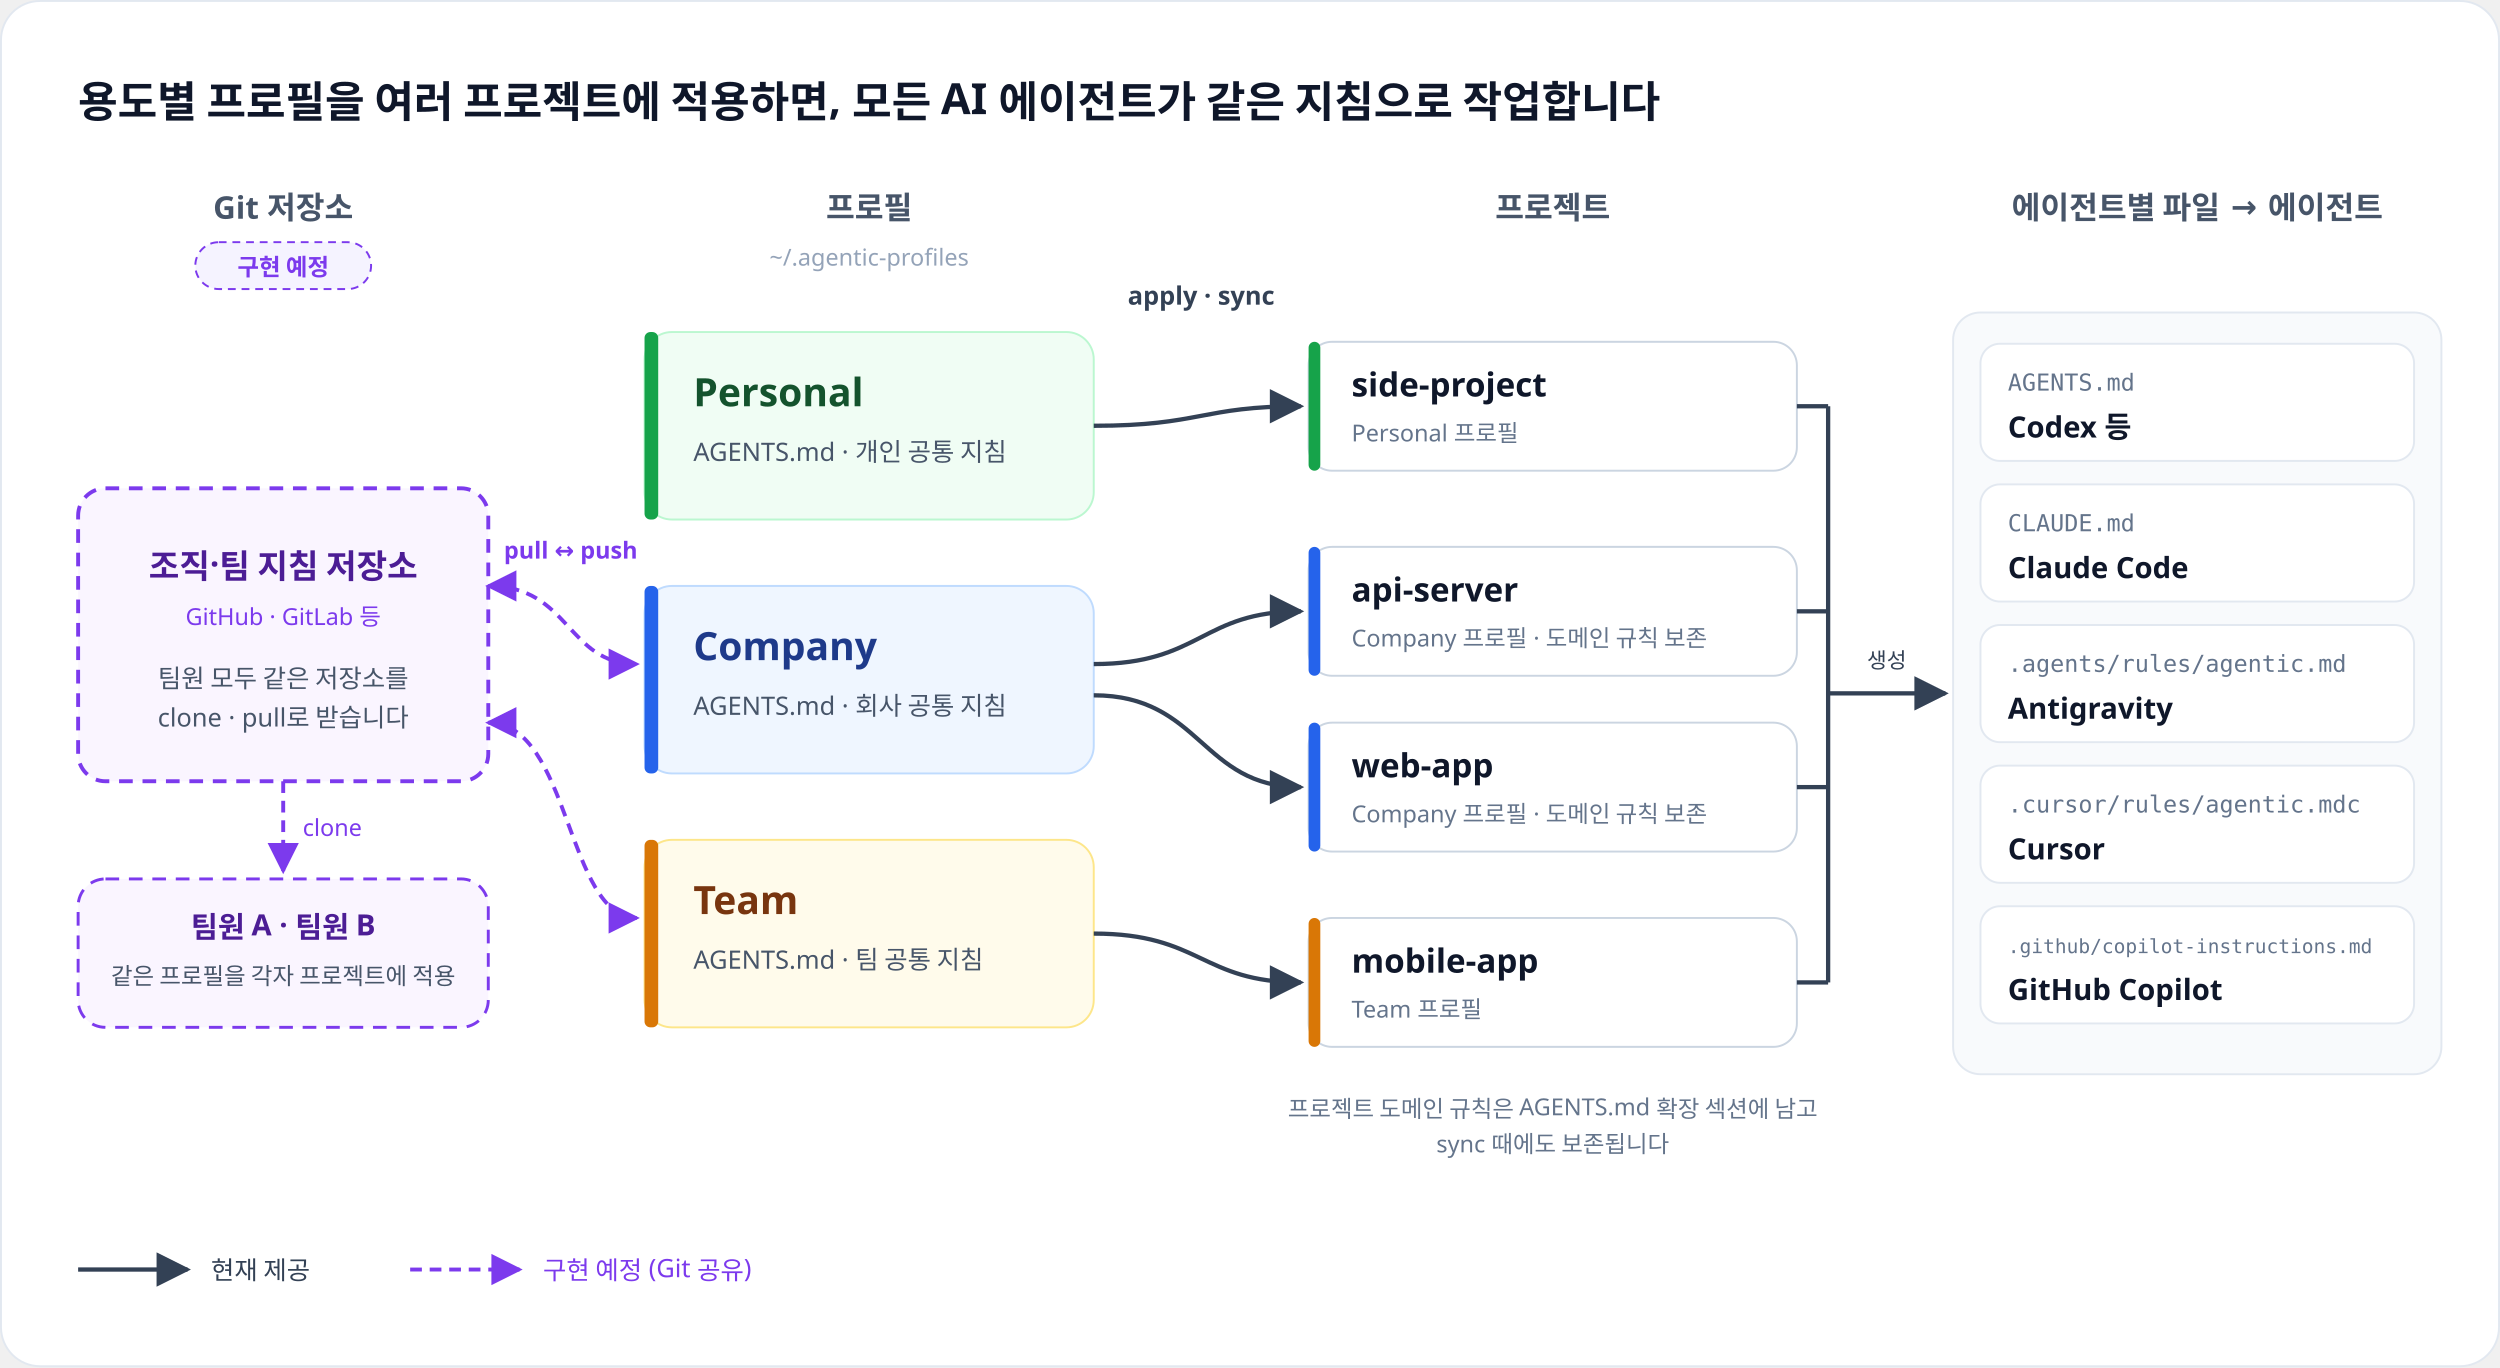
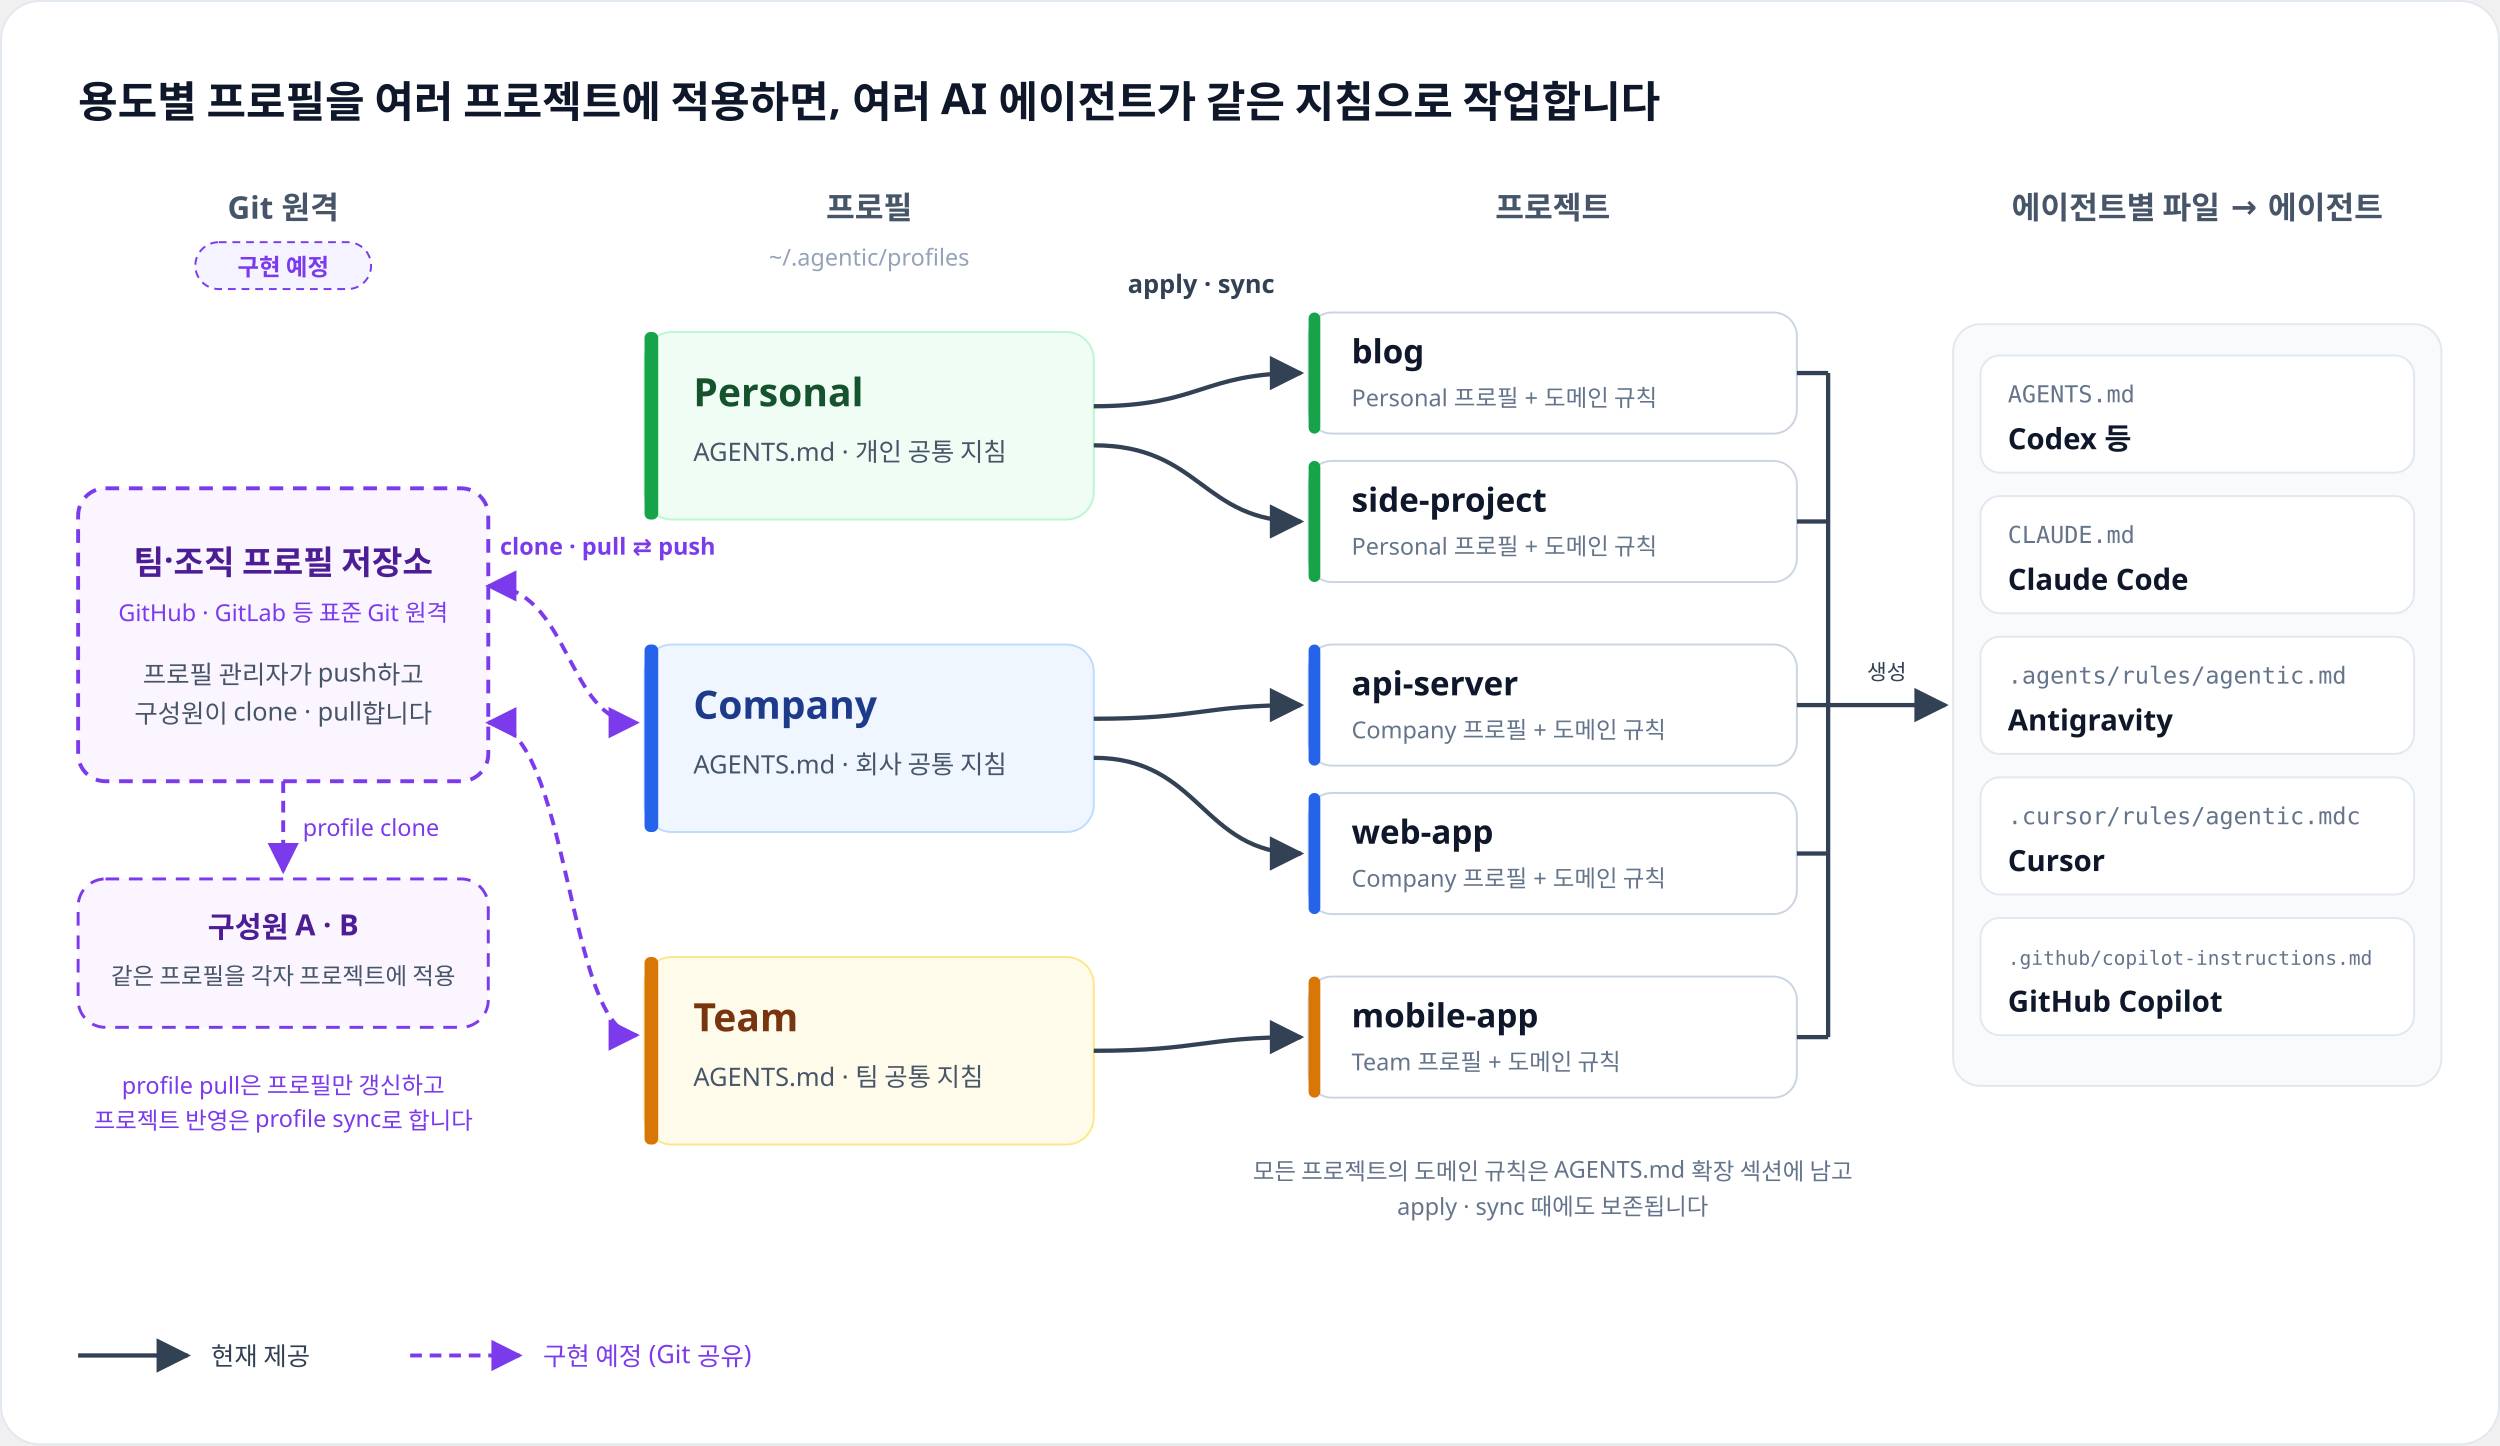
- <svg xmlns="http://www.w3.org/2000/svg" width="1280" height="700" viewBox="0 0 1280 700" font-family="'Pretendard Variable', 'Pretendard', 'Apple SD Gothic Neo', 'Noto Sans KR', sans-serif">
+ <svg xmlns="http://www.w3.org/2000/svg" width="1280" height="740" viewBox="0 0 1280 740" font-family="'Pretendard Variable', 'Pretendard', 'Apple SD Gothic Neo', 'Noto Sans KR', sans-serif">
  <defs>
    <marker id="arrow" viewBox="0 0 10 10" refX="9" refY="5" markerWidth="8" markerHeight="8" orient="auto-start-reverse">
      <path d="M0,0 L10,5 L0,10 z" fill="#334155" />
    </marker>
    <marker id="arrow-plan" viewBox="0 0 10 10" refX="9" refY="5" markerWidth="8" markerHeight="8" orient="auto-start-reverse">
      <path d="M0,0 L10,5 L0,10 z" fill="#7c3aed" />
    </marker>
  </defs>
-   <rect x="0.5" y="0.5" width="1279" height="699" rx="20" fill="#ffffff" stroke="#e2e8f0" />
-   <text x="40" y="60" font-size="22" font-weight="700" fill="#0f172a">용도별 프로필을 여러 프로젝트에 적용하면, 모든 AI 에이전트가 같은 지침으로 작업합니다</text>
-   <text x="145" y="112" font-size="16" font-weight="700" fill="#475569" text-anchor="middle">Git 저장소</text>
+   <rect x="0.5" y="0.5" width="1279" height="739" rx="20" fill="#ffffff" stroke="#e2e8f0" />
+   <text x="40" y="60" font-size="22" font-weight="700" fill="#0f172a">용도별 프로필을 여러 프로젝트에 적용하면, 여러 AI 에이전트가 같은 지침으로 작업합니다</text>
+   <text x="145" y="112" font-size="16" font-weight="700" fill="#475569" text-anchor="middle">Git 원격</text>
  <rect x="100" y="124" width="90" height="24" rx="12" fill="#f5f3ff" stroke="#7c3aed" stroke-dasharray="4 3" />
  <text x="145" y="141" font-size="12" font-weight="700" fill="#7c3aed" text-anchor="middle">구현 예정</text>
  <text x="445" y="112" font-size="16" font-weight="700" fill="#475569" text-anchor="middle">프로필</text>
-   <text x="445" y="136" font-size="12" fill="#94a3b8" text-anchor="middle">~/.agentic-profiles</text>
+   <text x="445" y="136" font-size="12" fill="#94a3b8" text-anchor="middle">~/.agentic/profiles</text>
  <text x="795" y="112" font-size="16" font-weight="700" fill="#475569" text-anchor="middle">프로젝트</text>
  <text x="1125" y="112" font-size="16" font-weight="700" fill="#475569" text-anchor="middle">에이전트별 파일 → 에이전트</text>
  <rect x="40" y="250" width="210" height="150" rx="14" fill="#faf5ff" stroke="#7c3aed" stroke-width="2" stroke-dasharray="7 5" />
-   <text x="145" y="296" font-size="17" font-weight="700" fill="#4c1d95" text-anchor="middle">조직·팀 지침 저장소</text>
-   <text x="145" y="320" font-size="12" fill="#7c3aed" text-anchor="middle">GitHub · GitLab 등</text>
-   <text x="145" y="352" font-size="13" fill="#475569" text-anchor="middle">팀원 모두 같은 저장소를</text>
-   <text x="145" y="372" font-size="13" fill="#475569" text-anchor="middle">clone · pull로 받습니다</text>
+   <text x="145" y="294" font-size="17" font-weight="700" fill="#4c1d95" text-anchor="middle">팀·조직 프로필 저장소</text>
+   <text x="145" y="318" font-size="12" fill="#7c3aed" text-anchor="middle">GitHub · GitLab 등 표준 Git 원격</text>
+   <text x="145" y="350" font-size="13" fill="#475569" text-anchor="middle">프로필 관리자가 push하고</text>
+   <text x="145" y="370" font-size="13" fill="#475569" text-anchor="middle">구성원이 clone · pull합니다</text>
  <rect x="40" y="450" width="210" height="76" rx="14" fill="#faf5ff" stroke="#7c3aed" stroke-width="1.5" stroke-dasharray="7 5" />
-   <text x="145" y="480" font-size="15" font-weight="700" fill="#4c1d95" text-anchor="middle">팀원 A · 팀원 B</text>
+   <text x="145" y="480" font-size="15" font-weight="700" fill="#4c1d95" text-anchor="middle">구성원 A · B</text>
  <text x="145" y="504" font-size="12" fill="#475569" text-anchor="middle">같은 프로필을 각자 프로젝트에 적용</text>
  <path d="M145,400 L145,446" fill="none" stroke="#7c3aed" stroke-width="2" stroke-dasharray="6 4" marker-end="url(#arrow-plan)" />
-   <text x="155" y="428" font-size="12" fill="#7c3aed">clone</text>
-   <path d="M250,300 C292,300 290,340 326,340" fill="none" stroke="#7c3aed" stroke-width="2" stroke-dasharray="6 4" marker-start="url(#arrow-plan)" marker-end="url(#arrow-plan)" />
-   <path d="M250,370 C292,370 290,470 326,470" fill="none" stroke="#7c3aed" stroke-width="2" stroke-dasharray="6 4" marker-start="url(#arrow-plan)" marker-end="url(#arrow-plan)" />
-   <text x="258" y="286" font-size="12" font-weight="600" fill="#7c3aed">pull ↔ push</text>
+   <text x="155" y="428" font-size="12" fill="#7c3aed">profile clone</text>
+   <text x="145" y="560" font-size="12" fill="#7c3aed" text-anchor="middle">profile pull은 프로필만 갱신하고</text>
+   <text x="145" y="578" font-size="12" fill="#7c3aed" text-anchor="middle">프로젝트 반영은 profile sync로 합니다</text>
+   <path d="M250,300 C292,300 290,370 326,370" fill="none" stroke="#7c3aed" stroke-width="2" stroke-dasharray="6 4" marker-start="url(#arrow-plan)" marker-end="url(#arrow-plan)" />
+   <path d="M250,370 C292,370 290,530 326,530" fill="none" stroke="#7c3aed" stroke-width="2" stroke-dasharray="6 4" marker-start="url(#arrow-plan)" marker-end="url(#arrow-plan)" />
+   <text x="256" y="284" font-size="12" font-weight="600" fill="#7c3aed">clone · pull ⇄ push</text>
  <g>
    <rect x="330" y="170" width="230" height="96" rx="14" fill="#f0fdf4" stroke="#bbf7d0" />
    <rect x="330" y="170" width="7" height="96" rx="3" fill="#16a34a" />
    <text x="355" y="208" font-size="20" font-weight="700" fill="#14532d">Personal</text>
    <text x="355" y="236" font-size="13" fill="#475569">AGENTS.md · 개인 공통 지침</text>
  </g>
  <g>
-     <rect x="330" y="300" width="230" height="96" rx="14" fill="#eff6ff" stroke="#bfdbfe" />
-     <rect x="330" y="300" width="7" height="96" rx="3" fill="#2563eb" />
-     <text x="355" y="338" font-size="20" font-weight="700" fill="#1e3a8a">Company</text>
-     <text x="355" y="366" font-size="13" fill="#475569">AGENTS.md · 회사 공통 지침</text>
+     <rect x="330" y="330" width="230" height="96" rx="14" fill="#eff6ff" stroke="#bfdbfe" />
+     <rect x="330" y="330" width="7" height="96" rx="3" fill="#2563eb" />
+     <text x="355" y="368" font-size="20" font-weight="700" fill="#1e3a8a">Company</text>
+     <text x="355" y="396" font-size="13" fill="#475569">AGENTS.md · 회사 공통 지침</text>
  </g>
  <g>
-     <rect x="330" y="430" width="230" height="96" rx="14" fill="#fffbeb" stroke="#fde68a" />
-     <rect x="330" y="430" width="7" height="96" rx="3" fill="#d97706" />
-     <text x="355" y="468" font-size="20" font-weight="700" fill="#78350f">Team</text>
-     <text x="355" y="496" font-size="13" fill="#475569">AGENTS.md · 팀 공통 지침</text>
+     <rect x="330" y="490" width="230" height="96" rx="14" fill="#fffbeb" stroke="#fde68a" />
+     <rect x="330" y="490" width="7" height="96" rx="3" fill="#d97706" />
+     <text x="355" y="528" font-size="20" font-weight="700" fill="#78350f">Team</text>
+     <text x="355" y="556" font-size="13" fill="#475569">AGENTS.md · 팀 공통 지침</text>
  </g>
-   <text x="615" y="156" font-size="13" font-weight="600" fill="#334155" text-anchor="middle">apply · sync</text>
-   <path d="M560,218 C615,218 615,208 666,208" fill="none" stroke="#334155" stroke-width="2.2" marker-end="url(#arrow)" />
-   <path d="M560,340 C615,340 615,313 666,313" fill="none" stroke="#334155" stroke-width="2.2" marker-end="url(#arrow)" />
-   <path d="M560,356 C615,356 615,403 666,403" fill="none" stroke="#334155" stroke-width="2.2" marker-end="url(#arrow)" />
-   <path d="M560,478 C615,478 615,503 666,503" fill="none" stroke="#334155" stroke-width="2.2" marker-end="url(#arrow)" />
+   <text x="615" y="150" font-size="13" font-weight="600" fill="#334155" text-anchor="middle">apply · sync</text>
+   <path d="M560,208 C615,208 615,191 666,191" fill="none" stroke="#334155" stroke-width="2.2" marker-end="url(#arrow)" />
+   <path d="M560,228 C615,228 615,267 666,267" fill="none" stroke="#334155" stroke-width="2.2" marker-end="url(#arrow)" />
+   <path d="M560,368 C615,368 615,361 666,361" fill="none" stroke="#334155" stroke-width="2.2" marker-end="url(#arrow)" />
+   <path d="M560,388 C615,388 615,437 666,437" fill="none" stroke="#334155" stroke-width="2.2" marker-end="url(#arrow)" />
+   <path d="M560,538 C615,538 615,531 666,531" fill="none" stroke="#334155" stroke-width="2.2" marker-end="url(#arrow)" />
  <g>
-     <rect x="670" y="175" width="250" height="66" rx="12" fill="#ffffff" stroke="#cbd5e1" />
-     <rect x="670" y="175" width="6" height="66" rx="3" fill="#16a34a" />
-     <text x="692" y="203" font-size="17" font-weight="700" fill="#0f172a">side-project</text>
-     <text x="692" y="226" font-size="12" fill="#64748b">Personal 프로필</text>
+     <rect x="670" y="160" width="250" height="62" rx="12" fill="#ffffff" stroke="#cbd5e1" />
+     <rect x="670" y="160" width="6" height="62" rx="3" fill="#16a34a" />
+     <text x="692" y="186" font-size="17" font-weight="700" fill="#0f172a">blog</text>
+     <text x="692" y="208" font-size="12" fill="#64748b">Personal 프로필 + 도메인 규칙</text>
  </g>
  <g>
-     <rect x="670" y="280" width="250" height="66" rx="12" fill="#ffffff" stroke="#cbd5e1" />
-     <rect x="670" y="280" width="6" height="66" rx="3" fill="#2563eb" />
-     <text x="692" y="308" font-size="17" font-weight="700" fill="#0f172a">api-server</text>
-     <text x="692" y="331" font-size="12" fill="#64748b">Company 프로필 · 도메인 규칙 보존</text>
+     <rect x="670" y="236" width="250" height="62" rx="12" fill="#ffffff" stroke="#cbd5e1" />
+     <rect x="670" y="236" width="6" height="62" rx="3" fill="#16a34a" />
+     <text x="692" y="262" font-size="17" font-weight="700" fill="#0f172a">side-project</text>
+     <text x="692" y="284" font-size="12" fill="#64748b">Personal 프로필 + 도메인 규칙</text>
  </g>
  <g>
-     <rect x="670" y="370" width="250" height="66" rx="12" fill="#ffffff" stroke="#cbd5e1" />
-     <rect x="670" y="370" width="6" height="66" rx="3" fill="#2563eb" />
-     <text x="692" y="398" font-size="17" font-weight="700" fill="#0f172a">web-app</text>
-     <text x="692" y="421" font-size="12" fill="#64748b">Company 프로필 · 도메인 규칙 보존</text>
+     <rect x="670" y="330" width="250" height="62" rx="12" fill="#ffffff" stroke="#cbd5e1" />
+     <rect x="670" y="330" width="6" height="62" rx="3" fill="#2563eb" />
+     <text x="692" y="356" font-size="17" font-weight="700" fill="#0f172a">api-server</text>
+     <text x="692" y="378" font-size="12" fill="#64748b">Company 프로필 + 도메인 규칙</text>
  </g>
  <g>
-     <rect x="670" y="470" width="250" height="66" rx="12" fill="#ffffff" stroke="#cbd5e1" />
-     <rect x="670" y="470" width="6" height="66" rx="3" fill="#d97706" />
-     <text x="692" y="498" font-size="17" font-weight="700" fill="#0f172a">mobile-app</text>
-     <text x="692" y="521" font-size="12" fill="#64748b">Team 프로필</text>
+     <rect x="670" y="406" width="250" height="62" rx="12" fill="#ffffff" stroke="#cbd5e1" />
+     <rect x="670" y="406" width="6" height="62" rx="3" fill="#2563eb" />
+     <text x="692" y="432" font-size="17" font-weight="700" fill="#0f172a">web-app</text>
+     <text x="692" y="454" font-size="12" fill="#64748b">Company 프로필 + 도메인 규칙</text>
  </g>
-   <text x="795" y="572" font-size="12" fill="#64748b" text-anchor="middle">프로젝트 도메인 규칙은 AGENTS.md 확장 섹션에 남고</text>
-   <text x="795" y="590" font-size="12" fill="#64748b" text-anchor="middle">sync 때에도 보존됩니다</text>
-   <path d="M920,208 L936,208 M920,313 L936,313 M920,403 L936,403 M920,503 L936,503 M936,208 L936,503" fill="none" stroke="#334155" stroke-width="2.2" />
-   <path d="M936,355 L996,355" fill="none" stroke="#334155" stroke-width="2.2" marker-end="url(#arrow)" />
-   <text x="966" y="342" font-size="11" fill="#334155" text-anchor="middle">생성</text>
-   <rect x="1000" y="160" width="250" height="390" rx="14" fill="#f8fafc" stroke="#e2e8f0" />
+   <g>
+     <rect x="670" y="500" width="250" height="62" rx="12" fill="#ffffff" stroke="#cbd5e1" />
+     <rect x="670" y="500" width="6" height="62" rx="3" fill="#d97706" />
+     <text x="692" y="526" font-size="17" font-weight="700" fill="#0f172a">mobile-app</text>
+     <text x="692" y="548" font-size="12" fill="#64748b">Team 프로필 + 도메인 규칙</text>
+   </g>
+   <text x="795" y="604" font-size="12" fill="#64748b" text-anchor="middle">모든 프로젝트의 도메인 규칙은 AGENTS.md 확장 섹션에 남고</text>
+   <text x="795" y="622" font-size="12" fill="#64748b" text-anchor="middle">apply · sync 때에도 보존됩니다</text>
+   <path d="M920,191 L936,191 M920,267 L936,267 M920,361 L936,361 M920,437 L936,437 M920,531 L936,531 M936,191 L936,531" fill="none" stroke="#334155" stroke-width="2.2" />
+   <path d="M936,361 L996,361" fill="none" stroke="#334155" stroke-width="2.2" marker-end="url(#arrow)" />
+   <text x="966" y="348" font-size="11" fill="#334155" text-anchor="middle">생성</text>
+   <rect x="1000" y="166" width="250" height="390" rx="14" fill="#f8fafc" stroke="#e2e8f0" />
  <g font-size="15" font-weight="700" fill="#0f172a">
-     <rect x="1014" y="176" width="222" height="60" rx="10" fill="#ffffff" stroke="#e2e8f0" />
-     <text x="1028" y="200" font-family="ui-monospace, 'SF Mono', Menlo, monospace" font-size="12" font-weight="400" fill="#64748b">AGENTS.md</text>
-     <text x="1028" y="224">Codex 등</text>
-     <rect x="1014" y="248" width="222" height="60" rx="10" fill="#ffffff" stroke="#e2e8f0" />
-     <text x="1028" y="272" font-family="ui-monospace, 'SF Mono', Menlo, monospace" font-size="12" font-weight="400" fill="#64748b">CLAUDE.md</text>
-     <text x="1028" y="296">Claude Code</text>
-     <rect x="1014" y="320" width="222" height="60" rx="10" fill="#ffffff" stroke="#e2e8f0" />
-     <text x="1028" y="344" font-family="ui-monospace, 'SF Mono', Menlo, monospace" font-size="12" font-weight="400" fill="#64748b">.agents/rules/agentic.md</text>
-     <text x="1028" y="368">Antigravity</text>
-     <rect x="1014" y="392" width="222" height="60" rx="10" fill="#ffffff" stroke="#e2e8f0" />
-     <text x="1028" y="416" font-family="ui-monospace, 'SF Mono', Menlo, monospace" font-size="12" font-weight="400" fill="#64748b">.cursor/rules/agentic.mdc</text>
-     <text x="1028" y="440">Cursor</text>
-     <rect x="1014" y="464" width="222" height="60" rx="10" fill="#ffffff" stroke="#e2e8f0" />
-     <text x="1028" y="488" font-family="ui-monospace, 'SF Mono', Menlo, monospace" font-size="10" font-weight="400" fill="#64748b">.github/copilot-instructions.md</text>
-     <text x="1028" y="512">GitHub Copilot</text>
+     <rect x="1014" y="182" width="222" height="60" rx="10" fill="#ffffff" stroke="#e2e8f0" />
+     <text x="1028" y="206" font-family="ui-monospace, 'SF Mono', Menlo, monospace" font-size="12" font-weight="400" fill="#64748b">AGENTS.md</text>
+     <text x="1028" y="230">Codex 등</text>
+     <rect x="1014" y="254" width="222" height="60" rx="10" fill="#ffffff" stroke="#e2e8f0" />
+     <text x="1028" y="278" font-family="ui-monospace, 'SF Mono', Menlo, monospace" font-size="12" font-weight="400" fill="#64748b">CLAUDE.md</text>
+     <text x="1028" y="302">Claude Code</text>
+     <rect x="1014" y="326" width="222" height="60" rx="10" fill="#ffffff" stroke="#e2e8f0" />
+     <text x="1028" y="350" font-family="ui-monospace, 'SF Mono', Menlo, monospace" font-size="12" font-weight="400" fill="#64748b">.agents/rules/agentic.md</text>
+     <text x="1028" y="374">Antigravity</text>
+     <rect x="1014" y="398" width="222" height="60" rx="10" fill="#ffffff" stroke="#e2e8f0" />
+     <text x="1028" y="422" font-family="ui-monospace, 'SF Mono', Menlo, monospace" font-size="12" font-weight="400" fill="#64748b">.cursor/rules/agentic.mdc</text>
+     <text x="1028" y="446">Cursor</text>
+     <rect x="1014" y="470" width="222" height="60" rx="10" fill="#ffffff" stroke="#e2e8f0" />
+     <text x="1028" y="494" font-family="ui-monospace, 'SF Mono', Menlo, monospace" font-size="10" font-weight="400" fill="#64748b">.github/copilot-instructions.md</text>
+     <text x="1028" y="518">GitHub Copilot</text>
  </g>
-   <path d="M40,650 L96,650" stroke="#334155" stroke-width="2.2" marker-end="url(#arrow)" />
-   <text x="108" y="655" font-size="13" fill="#334155">현재 제공</text>
-   <path d="M210,650 L266,650" stroke="#7c3aed" stroke-width="2" stroke-dasharray="6 4" marker-end="url(#arrow-plan)" />
-   <text x="278" y="655" font-size="13" fill="#7c3aed">구현 예정 (Git 공유)</text>
+   <path d="M40,694 L96,694" stroke="#334155" stroke-width="2.2" marker-end="url(#arrow)" />
+   <text x="108" y="699" font-size="13" fill="#334155">현재 제공</text>
+   <path d="M210,694 L266,694" stroke="#7c3aed" stroke-width="2" stroke-dasharray="6 4" marker-end="url(#arrow-plan)" />
+   <text x="278" y="699" font-size="13" fill="#7c3aed">구현 예정 (Git 공유)</text>
</svg>
